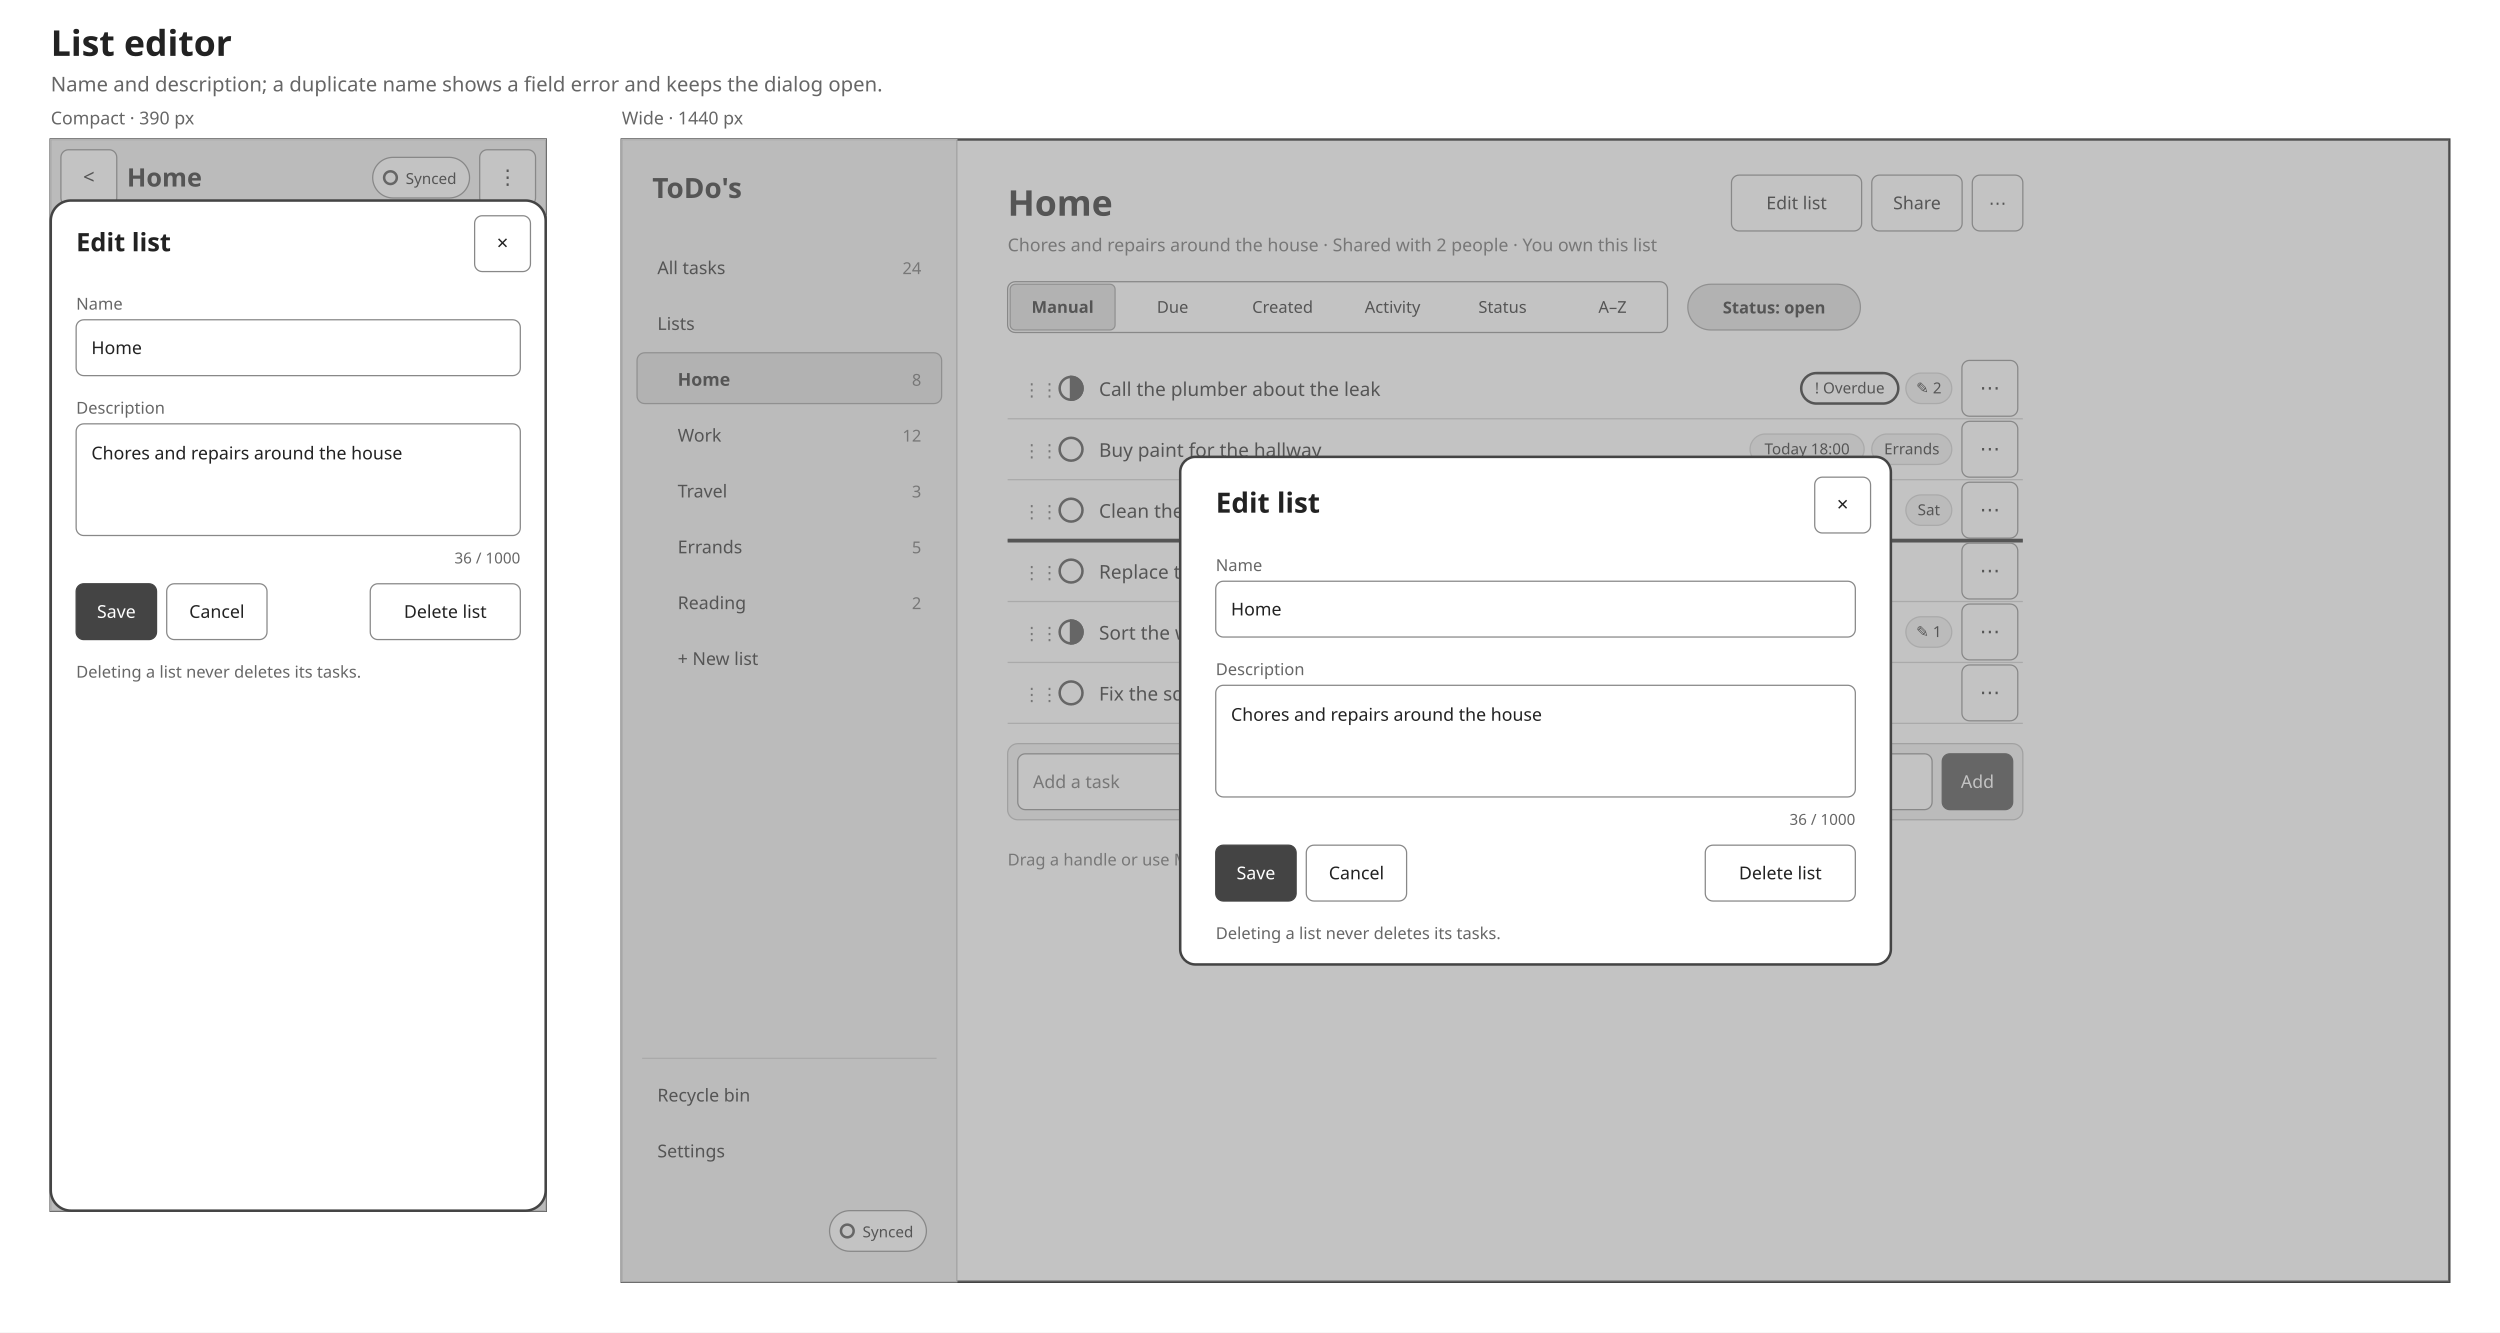
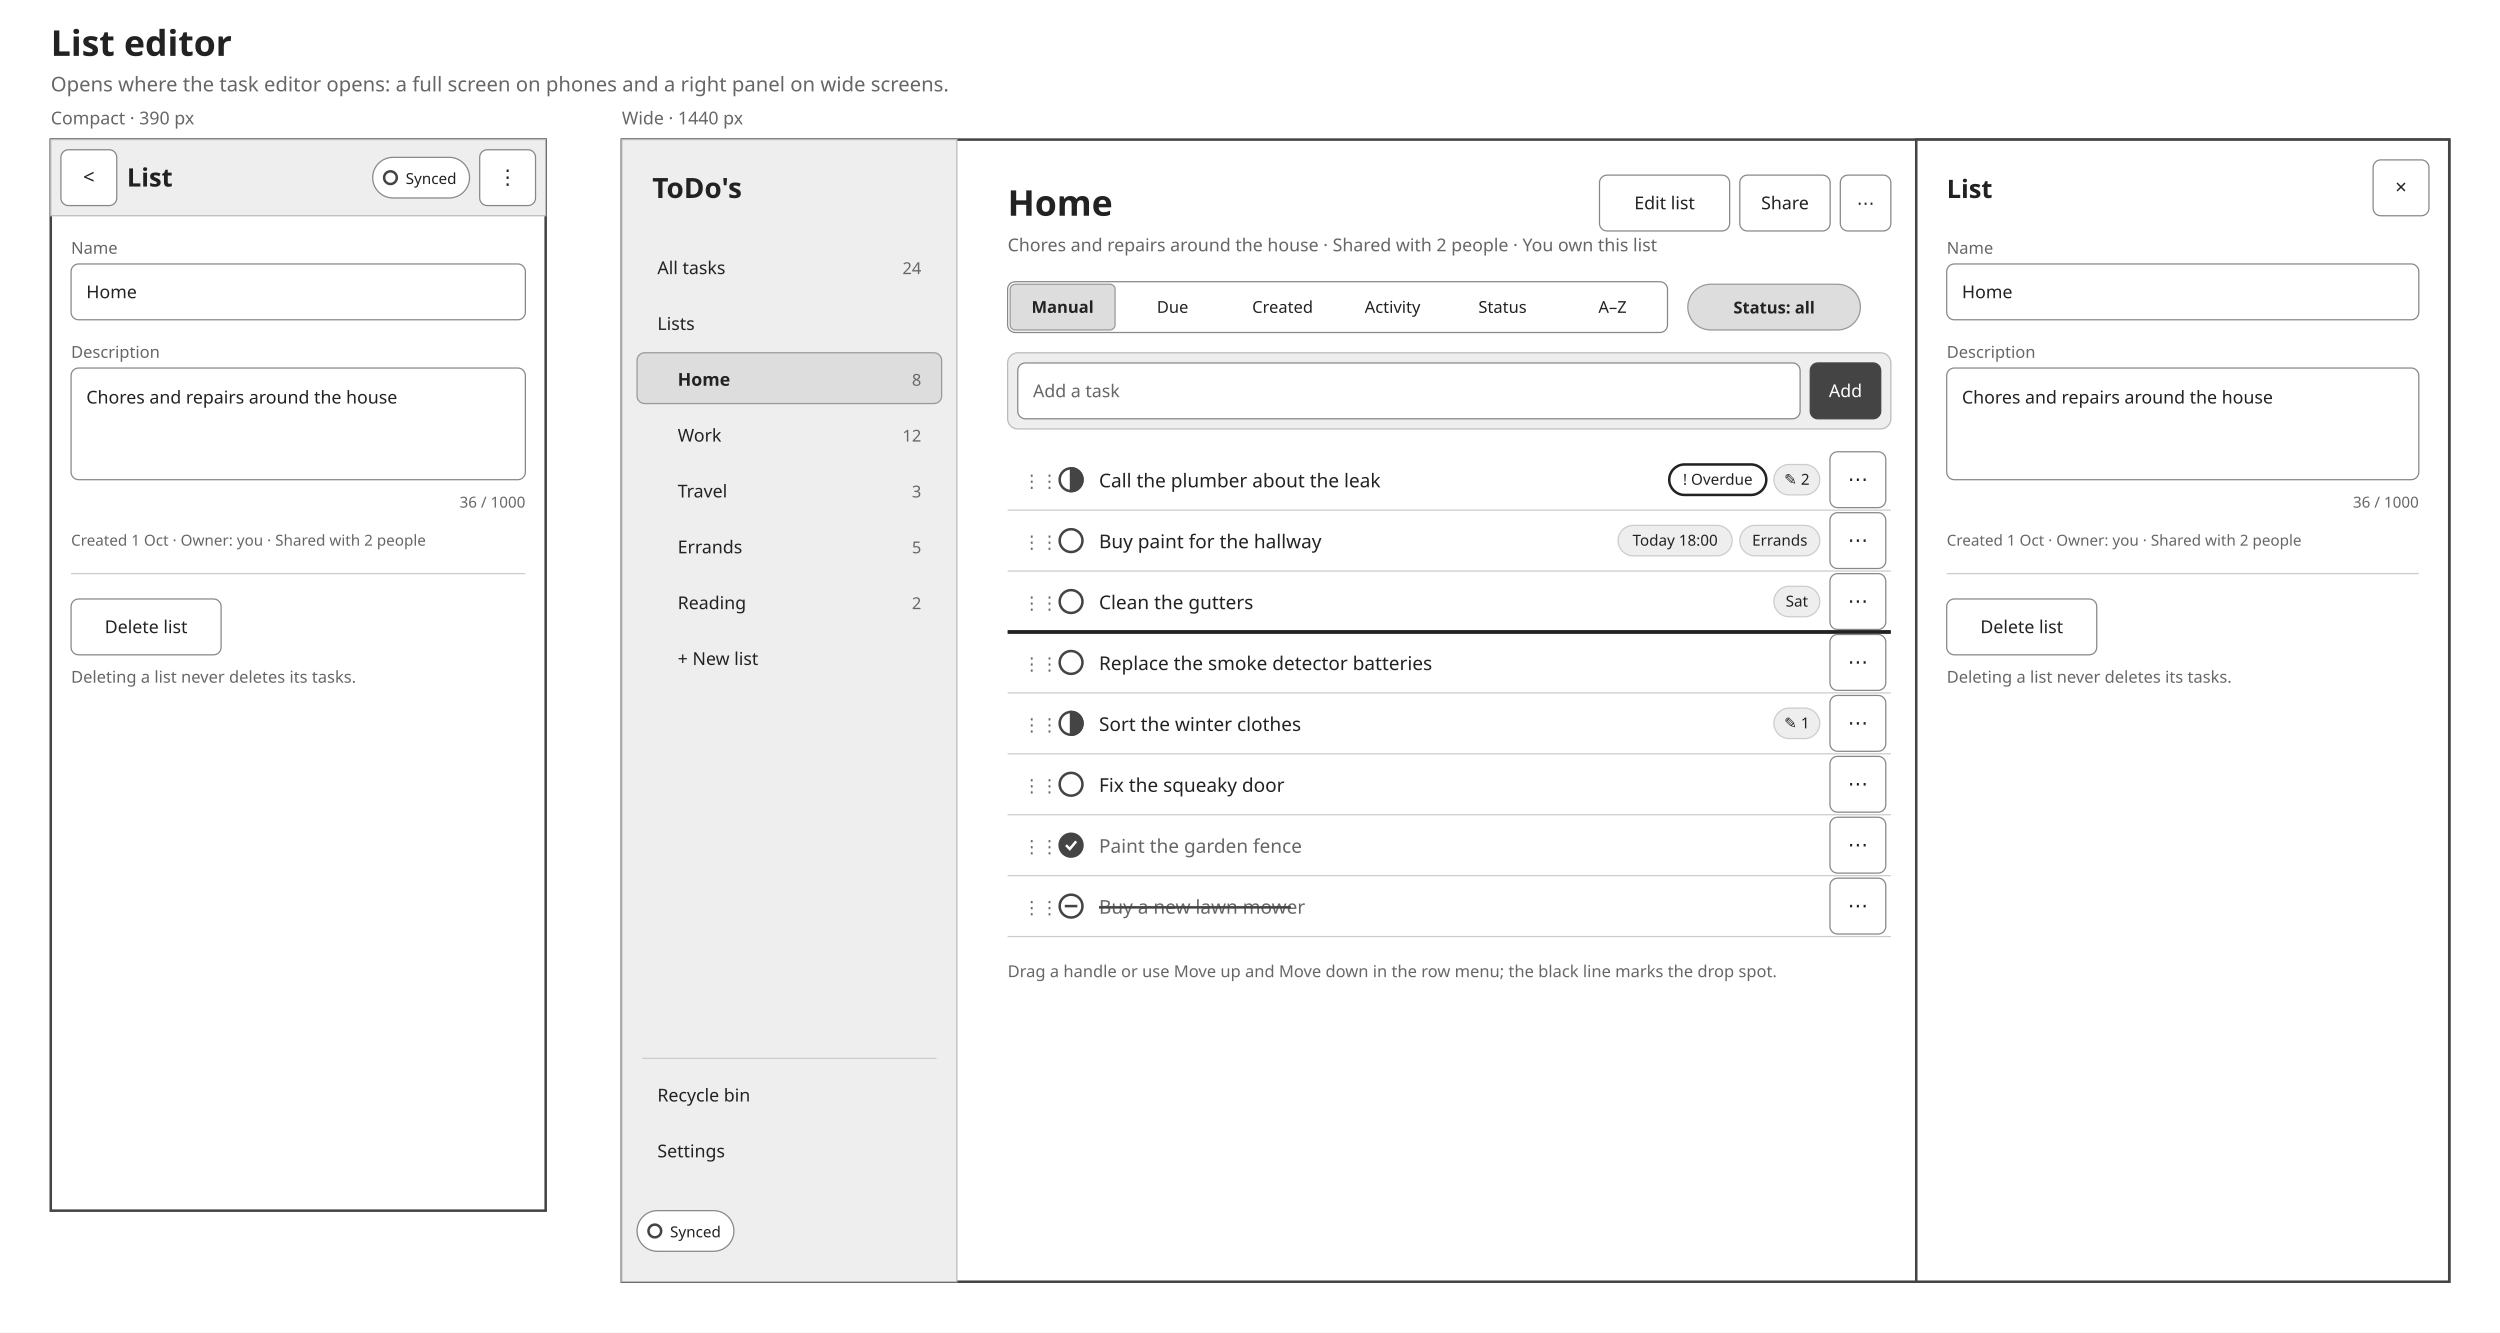
<svg xmlns="http://www.w3.org/2000/svg" width="1970" height="1050" viewBox="0 0 1970 1050">
  <style>
text { font-family: sans-serif; fill: #222222; }
.muted { fill: #666666; }
.on-primary { fill: #ffffff; }
.bold { font-weight: bold; }
rect.frame { fill: #ffffff; stroke: #444444; stroke-width: 2; }
.bar { fill: #eeeeee; stroke: #bbbbbb; }
.box { fill: #f5f5f5; stroke: #bbbbbb; }
.control { fill: #ffffff; stroke: #888888; }
.disabled { fill: #f5f5f5; stroke: #cccccc; }
.primary { fill: #444444; stroke: #444444; }
.selected { fill: #dddddd; stroke: #999999; }
.chip { fill: #eeeeee; stroke: #cccccc; }
.signal { fill: #ffffff; stroke: #222222; stroke-width: 2; }
.scrim { fill: #888888; fill-opacity: 0.5; }
.rule { stroke: #cccccc; }
.drop { stroke: #222222; stroke-width: 3; }
.icon { fill: #ffffff; stroke: #444444; stroke-width: 2; }
.icon-fill { fill: #444444; stroke: #444444; stroke-width: 2; }
.icon-mark { fill: none; stroke: #ffffff; stroke-width: 2; }
.icon-line { stroke: #444444; stroke-width: 2; }
  </style>
  <rect x="0" y="0" width="1970" height="1050" fill="#ffffff" />
  <text x="40" y="44" font-size="28" class="bold">List editor</text>
-   <text x="40" y="72" font-size="16" class="muted">Name and description; a duplicate name shows a field error and keeps the dialog open.</text>
+   <text x="40" y="72" font-size="16" class="muted">Opens where the task editor opens: a full screen on phones and a right panel on wide screens.</text>
  <text x="40" y="98" font-size="14" class="muted">Compact · 390 px</text>
  <text x="490" y="98" font-size="14" class="muted">Wide · 1440 px</text>
  <g class="frame" data-width="390" data-height="844" transform="translate(40 110)">
    <rect x="0" y="0" width="390" height="844" rx="0" class="frame" />
    <rect x="0" y="0" width="390" height="60" rx="0" class="bar" />
    <rect x="8" y="8" width="44" height="44" rx="6" class="control" />
    <text x="30" y="35" font-size="16" text-anchor="middle">&lt;</text>
    <rect x="338" y="8" width="44" height="44" rx="6" class="control" />
    <text x="360" y="35" font-size="16" text-anchor="middle">⋮</text>
    <rect x="253.68" y="14" width="76.32" height="32" rx="16" class="control" />
    <circle cx="267.68" cy="30" r="5" class="icon" />
    <text x="279.68" y="35" font-size="12">Synced</text>
-     <text x="60" y="37" font-size="20" class="bold">Home</text>
-     <rect x="0" y="60" width="390" height="60" rx="0" class="box" />
-     <rect x="310.64" y="68" width="63.36" height="44" rx="6" class="control" />
-     <text x="342.32" y="94.9" font-size="14" text-anchor="middle">Sort</text>
-     <rect x="200.08" y="68" width="102.56" height="44" rx="6" class="control" />
-     <text x="251.36" y="94.9" font-size="14" text-anchor="middle">Filters 1</text>
-     <rect x="16" y="68" width="176.08" height="44" rx="6" class="control" />
-     <text x="28" y="95" font-size="14" class="muted">Search</text>
-     <line x1="0" y1="168" x2="390" y2="168" class="rule" />
-     <circle cx="22" cy="144" r="9" class="icon" />
-     <path d="M22 135.0 A9 9 0 0 1 22 153.0 Z" class="icon-fill" />
-     <rect x="309.52" y="132" width="76.48" height="24" rx="12" class="signal" />
-     <text x="347.76" y="148" font-size="12" text-anchor="middle">! Overdue</text>
-     <text x="44" y="150" font-size="15">Call the plumber about the le…</text>
-     <line x1="0" y1="216" x2="390" y2="216" class="rule" />
-     <circle cx="22" cy="192" r="9" class="icon" />
-     <rect x="296.08" y="180" width="89.92" height="24" rx="12" class="chip" />
-     <text x="341.04" y="196" font-size="12" text-anchor="middle">Today 18:00</text>
-     <text x="44" y="198" font-size="15">Buy paint for the hallway</text>
-     <line x1="0" y1="264" x2="390" y2="264" class="rule" />
-     <circle cx="22" cy="240" r="9" class="icon" />
-     <rect x="349.84" y="228" width="36.16" height="24" rx="12" class="chip" />
-     <text x="367.92" y="244" font-size="12" text-anchor="middle">Sat</text>
-     <text x="44" y="246" font-size="15">Clean the gutters</text>
-     <line x1="0" y1="312" x2="390" y2="312" class="rule" />
-     <circle cx="22" cy="288" r="9" class="icon" />
-     <text x="44" y="294" font-size="15">Replace the smoke detector batteries</text>
-     <line x1="0" y1="360" x2="390" y2="360" class="rule" />
-     <circle cx="22" cy="336" r="9" class="icon" />
-     <path d="M22 327.0 A9 9 0 0 1 22 345.0 Z" class="icon-fill" />
-     <text x="44" y="342" font-size="15">Sort the winter clothes</text>
-     <line x1="0" y1="408" x2="390" y2="408" class="rule" />
-     <circle cx="22" cy="384" r="9" class="icon" />
-     <text x="44" y="390" font-size="15">Fix the squeaky door</text>
-     <rect x="0" y="720" width="390" height="60" rx="0" class="bar" />
-     <rect x="326.48" y="728" width="55.52" height="44" rx="6" class="primary" />
-     <text x="354.24" y="754.9" font-size="14" class="on-primary" text-anchor="middle">Add</text>
-     <rect x="8" y="728" width="310.48" height="44" rx="6" class="control" />
-     <text x="20" y="755" font-size="14" class="muted">Add a task</text>
-     <rect x="0" y="780" width="390" height="64" rx="0" class="bar" />
-     <rect x="39.75" y="794" width="18" height="18" rx="3" class="icon" />
-     <text x="48.75" y="828" font-size="12" text-anchor="middle">Tasks</text>
-     <rect x="106.25" y="788" width="80" height="48" rx="24" class="selected" />
-     <rect x="137.25" y="794" width="18" height="18" rx="3" class="icon" />
-     <text x="146.25" y="828" font-size="12" class="bold" text-anchor="middle">Lists</text>
-     <rect x="234.75" y="794" width="18" height="18" rx="3" class="icon" />
-     <text x="243.75" y="828" font-size="12" text-anchor="middle">Bin</text>
-     <rect x="332.25" y="794" width="18" height="18" rx="3" class="icon" />
-     <text x="341.25" y="828" font-size="12" text-anchor="middle">Settings</text>
-     <rect x="0" y="0" width="390" height="844" rx="0" class="scrim" />
-     <rect x="0" y="48" width="390" height="796" rx="16" class="frame" />
-     <text x="20" y="88" font-size="20" class="bold">Edit list</text>
-     <rect x="334" y="60" width="44" height="44" rx="6" class="control" />
-     <text x="356" y="87" font-size="16" text-anchor="middle">×</text>
-     <text x="20" y="134" font-size="13" class="muted">Name</text>
-     <rect x="20" y="142" width="350" height="44" rx="6" class="control" />
-     <text x="32" y="169" font-size="14">Home</text>
-     <text x="20" y="216" font-size="13" class="muted">Description</text>
-     <rect x="20" y="224" width="350" height="88" rx="6" class="control" />
-     <text x="32" y="252" font-size="14">Chores and repairs around the house</text>
-     <text x="370" y="334" font-size="12" class="muted" text-anchor="end">36 / 1000</text>
-     <rect x="20" y="350" width="63.36" height="44" rx="6" class="primary" />
-     <text x="51.68" y="376.9" font-size="14" class="on-primary" text-anchor="middle">Save</text>
-     <rect x="91.36" y="350" width="79.04" height="44" rx="6" class="control" />
-     <text x="130.88" y="376.9" font-size="14" text-anchor="middle">Cancel</text>
-     <rect x="251.76" y="350" width="118.24" height="44" rx="6" class="control" />
-     <text x="310.88" y="376.9" font-size="14" text-anchor="middle">Delete list</text>
-     <text x="20" y="424" font-size="13" class="muted">Deleting a list never deletes its tasks.</text>
+     <text x="60" y="37" font-size="20" class="bold">List</text>
+     <text x="16" y="90" font-size="13" class="muted">Name</text>
+     <rect x="16" y="98" width="358" height="44" rx="6" class="control" />
+     <text x="28" y="125" font-size="14">Home</text>
+     <text x="16" y="172" font-size="13" class="muted">Description</text>
+     <rect x="16" y="180" width="358" height="88" rx="6" class="control" />
+     <text x="28" y="208" font-size="14">Chores and repairs around the house</text>
+     <text x="374" y="290" font-size="12" class="muted" text-anchor="end">36 / 1000</text>
+     <text x="16" y="320" font-size="12" class="muted">Created 1 Oct · Owner: you · Shared with 2 people</text>
+     <line x1="16" y1="342" x2="374" y2="342" class="rule" />
+     <rect x="16" y="362" width="118.24" height="44" rx="6" class="control" />
+     <text x="75.12" y="388.9" font-size="14" text-anchor="middle">Delete list</text>
+     <text x="16" y="428" font-size="13" class="muted">Deleting a list never deletes its tasks.</text>
  </g>
  <g class="frame" data-width="1440" data-height="900" transform="translate(490 110)">
    <rect x="0" y="0" width="1440" height="900" rx="0" class="frame" />
    <rect x="0" y="0" width="264" height="900" rx="0" class="bar" />
    <text x="24" y="46" font-size="22" class="bold">ToDo's</text>
    <text x="28" y="106" font-size="14">All tasks</text>
    <text x="236" y="106" font-size="13" class="muted" text-anchor="end">24</text>
    <text x="28" y="150" font-size="14">Lists</text>
    <rect x="12" y="168" width="240" height="40" rx="6" class="selected" />
    <text x="44" y="194" font-size="14" class="bold">Home</text>
    <text x="236" y="194" font-size="13" class="muted" text-anchor="end">8</text>
    <text x="44" y="238" font-size="14">Work</text>
    <text x="236" y="238" font-size="13" class="muted" text-anchor="end">12</text>
    <text x="44" y="282" font-size="14">Travel</text>
    <text x="236" y="282" font-size="13" class="muted" text-anchor="end">3</text>
    <text x="44" y="326" font-size="14">Errands</text>
    <text x="236" y="326" font-size="13" class="muted" text-anchor="end">5</text>
    <text x="44" y="370" font-size="14">Reading</text>
    <text x="236" y="370" font-size="13" class="muted" text-anchor="end">2</text>
    <text x="44" y="414" font-size="14">+ New list</text>
    <line x1="16" y1="724" x2="248" y2="724" class="rule" />
    <text x="28" y="758" font-size="14">Recycle bin</text>
    <text x="28" y="802" font-size="14">Settings</text>
-     <rect x="163.68" y="844" width="76.32" height="32" rx="16" class="control" />
-     <circle cx="177.68" cy="860" r="5" class="icon" />
-     <text x="189.68" y="865" font-size="12">Synced</text>
-     <rect x="1064.16" y="28" width="39.84" height="44" rx="6" class="control" />
-     <text x="1084.08" y="54.9" font-size="14" text-anchor="middle">⋯</text>
-     <rect x="984.96" y="28" width="71.2" height="44" rx="6" class="control" />
-     <text x="1020.56" y="54.9" font-size="14" text-anchor="middle">Share</text>
-     <rect x="874.4" y="28" width="102.56" height="44" rx="6" class="control" />
-     <text x="925.68" y="54.9" font-size="14" text-anchor="middle">Edit list</text>
+     <rect x="12" y="844" width="76.32" height="32" rx="16" class="control" />
+     <circle cx="26" cy="860" r="5" class="icon" />
+     <text x="38" y="865" font-size="12">Synced</text>
+     <rect x="960.16" y="28" width="39.84" height="44" rx="6" class="control" />
+     <text x="980.08" y="54.9" font-size="14" text-anchor="middle">⋯</text>
+     <rect x="880.96" y="28" width="71.2" height="44" rx="6" class="control" />
+     <text x="916.56" y="54.9" font-size="14" text-anchor="middle">Share</text>
+     <rect x="770.4" y="28" width="102.56" height="44" rx="6" class="control" />
+     <text x="821.68" y="54.9" font-size="14" text-anchor="middle">Edit list</text>
    <text x="304" y="60" font-size="28" class="bold">Home</text>
    <text x="304" y="88" font-size="14" class="muted">Chores and repairs around the house · Shared with 2 people · You own this list</text>
    <rect x="304" y="112" width="520" height="40" rx="6" class="control" />
    <rect x="306" y="114" width="82.667" height="36" rx="4" class="selected" />
    <text x="347.333" y="136.55" font-size="13" class="bold" text-anchor="middle">Manual</text>
    <text x="434" y="136.55" font-size="13" text-anchor="middle">Due</text>
    <text x="520.667" y="136.55" font-size="13" text-anchor="middle">Created</text>
    <text x="607.333" y="136.55" font-size="13" text-anchor="middle">Activity</text>
    <text x="694" y="136.55" font-size="13" text-anchor="middle">Status</text>
    <text x="780.667" y="136.55" font-size="13" text-anchor="middle">A–Z</text>
    <rect x="840" y="114" width="136" height="36" rx="18" class="selected" />
-     <text x="908" y="137" font-size="13" class="bold" text-anchor="middle">Status: open</text>
-     <line x1="304" y1="220" x2="1104" y2="220" class="rule" />
-     <text x="316" y="202" font-size="14" class="muted">⋮⋮</text>
-     <circle cx="354" cy="196" r="9" class="icon" />
-     <path d="M354 187.0 A9 9 0 0 1 354 205.0 Z" class="icon-fill" />
-     <rect x="1056" y="174" width="44" height="44" rx="6" class="control" />
-     <text x="1078" y="201" font-size="16" text-anchor="middle">⋯</text>
-     <rect x="1011.84" y="184" width="36.16" height="24" rx="12" class="chip" />
-     <text x="1029.92" y="200" font-size="12" text-anchor="middle">✎ 2</text>
-     <rect x="929.36" y="184" width="76.48" height="24" rx="12" class="signal" />
-     <text x="967.6" y="200" font-size="12" text-anchor="middle">! Overdue</text>
-     <text x="376" y="202" font-size="15">Call the plumber about the leak</text>
-     <line x1="304" y1="268" x2="1104" y2="268" class="rule" />
-     <text x="316" y="250" font-size="14" class="muted">⋮⋮</text>
-     <circle cx="354" cy="244" r="9" class="icon" />
-     <rect x="1056" y="222" width="44" height="44" rx="6" class="control" />
-     <text x="1078" y="249" font-size="16" text-anchor="middle">⋯</text>
-     <rect x="984.96" y="232" width="63.04" height="24" rx="12" class="chip" />
-     <text x="1016.48" y="248" font-size="12" text-anchor="middle">Errands</text>
-     <rect x="889.04" y="232" width="89.92" height="24" rx="12" class="chip" />
-     <text x="934" y="248" font-size="12" text-anchor="middle">Today 18:00</text>
-     <text x="376" y="250" font-size="15">Buy paint for the hallway</text>
-     <line x1="304" y1="316" x2="1104" y2="316" class="rule" />
-     <text x="316" y="298" font-size="14" class="muted">⋮⋮</text>
-     <circle cx="354" cy="292" r="9" class="icon" />
-     <rect x="1056" y="270" width="44" height="44" rx="6" class="control" />
-     <text x="1078" y="297" font-size="16" text-anchor="middle">⋯</text>
-     <rect x="1011.84" y="280" width="36.16" height="24" rx="12" class="chip" />
-     <text x="1029.92" y="296" font-size="12" text-anchor="middle">Sat</text>
-     <text x="376" y="298" font-size="15">Clean the gutters</text>
-     <line x1="304" y1="316" x2="1104" y2="316" class="drop" />
-     <line x1="304" y1="364" x2="1104" y2="364" class="rule" />
-     <text x="316" y="346" font-size="14" class="muted">⋮⋮</text>
-     <circle cx="354" cy="340" r="9" class="icon" />
-     <rect x="1056" y="318" width="44" height="44" rx="6" class="control" />
-     <text x="1078" y="345" font-size="16" text-anchor="middle">⋯</text>
-     <text x="376" y="346" font-size="15">Replace the smoke detector batteries</text>
-     <line x1="304" y1="412" x2="1104" y2="412" class="rule" />
-     <text x="316" y="394" font-size="14" class="muted">⋮⋮</text>
-     <circle cx="354" cy="388" r="9" class="icon" />
-     <path d="M354 379.0 A9 9 0 0 1 354 397.0 Z" class="icon-fill" />
-     <rect x="1056" y="366" width="44" height="44" rx="6" class="control" />
-     <text x="1078" y="393" font-size="16" text-anchor="middle">⋯</text>
-     <rect x="1011.84" y="376" width="36.16" height="24" rx="12" class="chip" />
-     <text x="1029.92" y="392" font-size="12" text-anchor="middle">✎ 1</text>
-     <text x="376" y="394" font-size="15">Sort the winter clothes</text>
-     <line x1="304" y1="460" x2="1104" y2="460" class="rule" />
-     <text x="316" y="442" font-size="14" class="muted">⋮⋮</text>
-     <circle cx="354" cy="436" r="9" class="icon" />
-     <rect x="1056" y="414" width="44" height="44" rx="6" class="control" />
-     <text x="1078" y="441" font-size="16" text-anchor="middle">⋯</text>
-     <text x="376" y="442" font-size="15">Fix the squeaky door</text>
-     <rect x="304" y="476" width="800" height="60" rx="8" class="bar" />
-     <rect x="1040.48" y="484" width="55.52" height="44" rx="6" class="primary" />
-     <text x="1068.24" y="510.9" font-size="14" class="on-primary" text-anchor="middle">Add</text>
-     <rect x="312" y="484" width="720.48" height="44" rx="6" class="control" />
-     <text x="324" y="511" font-size="14" class="muted">Add a task</text>
-     <text x="304" y="572" font-size="13" class="muted">Drag a handle or use Move up and Move down in the row menu; the black line marks the drop spot.</text>
-     <rect x="0" y="0" width="1440" height="900" rx="0" class="scrim" />
-     <rect x="440" y="250" width="560" height="400" rx="12" class="frame" />
-     <text x="468" y="294" font-size="22" class="bold">Edit list</text>
-     <rect x="940" y="266" width="44" height="44" rx="6" class="control" />
-     <text x="962" y="293" font-size="16" text-anchor="middle">×</text>
-     <text x="468" y="340" font-size="13" class="muted">Name</text>
-     <rect x="468" y="348" width="504" height="44" rx="6" class="control" />
-     <text x="480" y="375" font-size="14">Home</text>
-     <text x="468" y="422" font-size="13" class="muted">Description</text>
-     <rect x="468" y="430" width="504" height="88" rx="6" class="control" />
-     <text x="480" y="458" font-size="14">Chores and repairs around the house</text>
-     <text x="972" y="540" font-size="12" class="muted" text-anchor="end">36 / 1000</text>
-     <rect x="468" y="556" width="63.36" height="44" rx="6" class="primary" />
-     <text x="499.68" y="582.9" font-size="14" class="on-primary" text-anchor="middle">Save</text>
-     <rect x="539.36" y="556" width="79.04" height="44" rx="6" class="control" />
-     <text x="578.88" y="582.9" font-size="14" text-anchor="middle">Cancel</text>
-     <rect x="853.76" y="556" width="118.24" height="44" rx="6" class="control" />
-     <text x="912.88" y="582.9" font-size="14" text-anchor="middle">Delete list</text>
-     <text x="468" y="630" font-size="13" class="muted">Deleting a list never deletes its tasks.</text>
+     <text x="908" y="137" font-size="13" class="bold" text-anchor="middle">Status: all</text>
+     <rect x="304" y="168" width="696" height="60" rx="8" class="bar" />
+     <rect x="936.48" y="176" width="55.52" height="44" rx="6" class="primary" />
+     <text x="964.24" y="202.9" font-size="14" class="on-primary" text-anchor="middle">Add</text>
+     <rect x="312" y="176" width="616.48" height="44" rx="6" class="control" />
+     <text x="324" y="203" font-size="14" class="muted">Add a task</text>
+     <line x1="304" y1="292" x2="1000" y2="292" class="rule" />
+     <text x="316" y="274" font-size="14" class="muted">⋮⋮</text>
+     <circle cx="354" cy="268" r="9" class="icon" />
+     <path d="M354 259.0 A9 9 0 0 1 354 277.0 Z" class="icon-fill" />
+     <rect x="952" y="246" width="44" height="44" rx="6" class="control" />
+     <text x="974" y="273" font-size="16" text-anchor="middle">⋯</text>
+     <rect x="907.84" y="256" width="36.16" height="24" rx="12" class="chip" />
+     <text x="925.92" y="272" font-size="12" text-anchor="middle">✎ 2</text>
+     <rect x="825.36" y="256" width="76.48" height="24" rx="12" class="signal" />
+     <text x="863.6" y="272" font-size="12" text-anchor="middle">! Overdue</text>
+     <text x="376" y="274" font-size="15">Call the plumber about the leak</text>
+     <line x1="304" y1="340" x2="1000" y2="340" class="rule" />
+     <text x="316" y="322" font-size="14" class="muted">⋮⋮</text>
+     <circle cx="354" cy="316" r="9" class="icon" />
+     <rect x="952" y="294" width="44" height="44" rx="6" class="control" />
+     <text x="974" y="321" font-size="16" text-anchor="middle">⋯</text>
+     <rect x="880.96" y="304" width="63.04" height="24" rx="12" class="chip" />
+     <text x="912.48" y="320" font-size="12" text-anchor="middle">Errands</text>
+     <rect x="785.04" y="304" width="89.92" height="24" rx="12" class="chip" />
+     <text x="830" y="320" font-size="12" text-anchor="middle">Today 18:00</text>
+     <text x="376" y="322" font-size="15">Buy paint for the hallway</text>
+     <line x1="304" y1="388" x2="1000" y2="388" class="rule" />
+     <text x="316" y="370" font-size="14" class="muted">⋮⋮</text>
+     <circle cx="354" cy="364" r="9" class="icon" />
+     <rect x="952" y="342" width="44" height="44" rx="6" class="control" />
+     <text x="974" y="369" font-size="16" text-anchor="middle">⋯</text>
+     <rect x="907.84" y="352" width="36.16" height="24" rx="12" class="chip" />
+     <text x="925.92" y="368" font-size="12" text-anchor="middle">Sat</text>
+     <text x="376" y="370" font-size="15">Clean the gutters</text>
+     <line x1="304" y1="388" x2="1000" y2="388" class="drop" />
+     <line x1="304" y1="436" x2="1000" y2="436" class="rule" />
+     <text x="316" y="418" font-size="14" class="muted">⋮⋮</text>
+     <circle cx="354" cy="412" r="9" class="icon" />
+     <rect x="952" y="390" width="44" height="44" rx="6" class="control" />
+     <text x="974" y="417" font-size="16" text-anchor="middle">⋯</text>
+     <text x="376" y="418" font-size="15">Replace the smoke detector batteries</text>
+     <line x1="304" y1="484" x2="1000" y2="484" class="rule" />
+     <text x="316" y="466" font-size="14" class="muted">⋮⋮</text>
+     <circle cx="354" cy="460" r="9" class="icon" />
+     <path d="M354 451.0 A9 9 0 0 1 354 469.0 Z" class="icon-fill" />
+     <rect x="952" y="438" width="44" height="44" rx="6" class="control" />
+     <text x="974" y="465" font-size="16" text-anchor="middle">⋯</text>
+     <rect x="907.84" y="448" width="36.16" height="24" rx="12" class="chip" />
+     <text x="925.92" y="464" font-size="12" text-anchor="middle">✎ 1</text>
+     <text x="376" y="466" font-size="15">Sort the winter clothes</text>
+     <line x1="304" y1="532" x2="1000" y2="532" class="rule" />
+     <text x="316" y="514" font-size="14" class="muted">⋮⋮</text>
+     <circle cx="354" cy="508" r="9" class="icon" />
+     <rect x="952" y="486" width="44" height="44" rx="6" class="control" />
+     <text x="974" y="513" font-size="16" text-anchor="middle">⋯</text>
+     <text x="376" y="514" font-size="15">Fix the squeaky door</text>
+     <line x1="304" y1="580" x2="1000" y2="580" class="rule" />
+     <text x="316" y="562" font-size="14" class="muted">⋮⋮</text>
+     <circle cx="354" cy="556" r="9" class="icon-fill" />
+     <path d="M350 556.0 l3 3 l5 -6" class="icon-mark" />
+     <rect x="952" y="534" width="44" height="44" rx="6" class="control" />
+     <text x="974" y="561" font-size="16" text-anchor="middle">⋯</text>
+     <text x="376" y="562" font-size="15" class="muted">Paint the garden fence</text>
+     <line x1="304" y1="628" x2="1000" y2="628" class="rule" />
+     <text x="316" y="610" font-size="14" class="muted">⋮⋮</text>
+     <circle cx="354" cy="604" r="9" class="icon" />
+     <line x1="349.05" y1="604" x2="358.95" y2="604" class="icon-line" />
+     <rect x="952" y="582" width="44" height="44" rx="6" class="control" />
+     <text x="974" y="609" font-size="16" text-anchor="middle">⋯</text>
+     <text x="376" y="610" font-size="15" class="muted">Buy a new lawn mower</text>
+     <line x1="376" y1="605" x2="527.2" y2="605" class="icon-line" />
+     <text x="304" y="660" font-size="13" class="muted">Drag a handle or use Move up and Move down in the row menu; the black line marks the drop spot.</text>
+     <rect x="1020" y="0" width="420" height="900" rx="0" class="frame" />
+     <text x="1044" y="46" font-size="20" class="bold">List</text>
+     <rect x="1380" y="16" width="44" height="44" rx="6" class="control" />
+     <text x="1402" y="43" font-size="16" text-anchor="middle">×</text>
+     <text x="1044" y="90" font-size="13" class="muted">Name</text>
+     <rect x="1044" y="98" width="372" height="44" rx="6" class="control" />
+     <text x="1056" y="125" font-size="14">Home</text>
+     <text x="1044" y="172" font-size="13" class="muted">Description</text>
+     <rect x="1044" y="180" width="372" height="88" rx="6" class="control" />
+     <text x="1056" y="208" font-size="14">Chores and repairs around the house</text>
+     <text x="1416" y="290" font-size="12" class="muted" text-anchor="end">36 / 1000</text>
+     <text x="1044" y="320" font-size="12" class="muted">Created 1 Oct · Owner: you · Shared with 2 people</text>
+     <line x1="1044" y1="342" x2="1416" y2="342" class="rule" />
+     <rect x="1044" y="362" width="118.24" height="44" rx="6" class="control" />
+     <text x="1103.12" y="388.9" font-size="14" text-anchor="middle">Delete list</text>
+     <text x="1044" y="428" font-size="13" class="muted">Deleting a list never deletes its tasks.</text>
  </g>
</svg>
